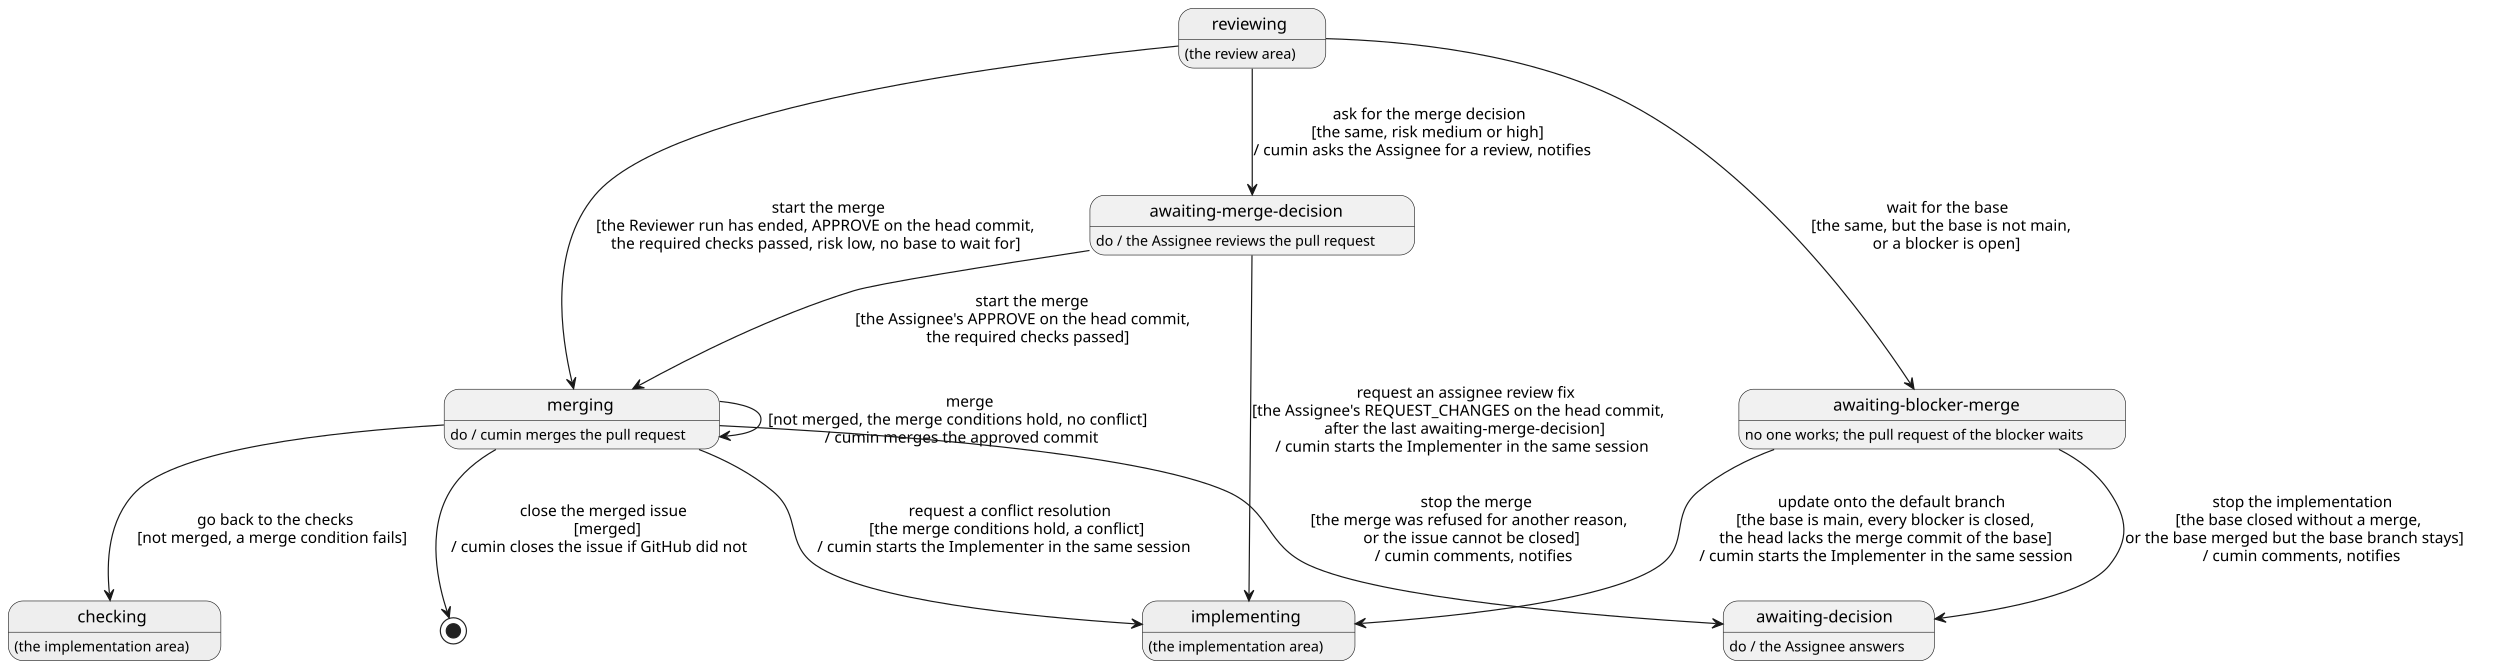
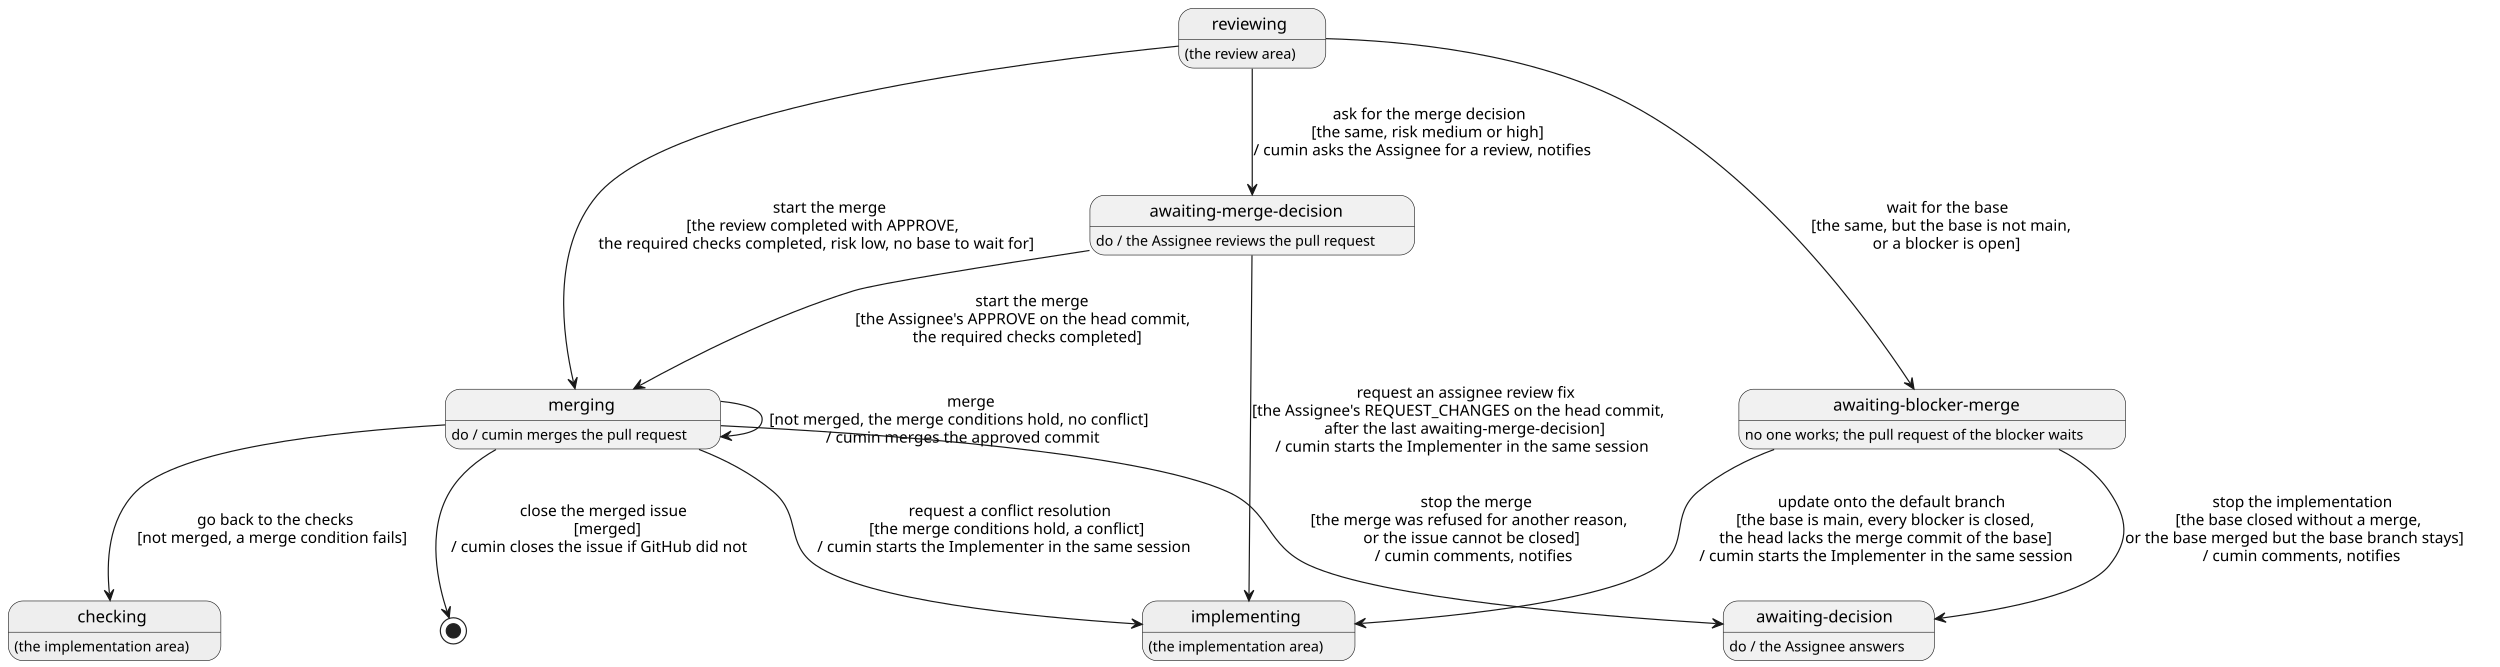
<svg xmlns="http://www.w3.org/2000/svg" contentStyleType="text/css" data-diagram-type="STATE" height="561px" preserveAspectRatio="none" style="width:2103px;height:561px;background:#FFFFFF;" version="1.1" viewBox="0 0 2103 561" width="2103px" zoomAndPan="magnify">
  <defs />
  <g>
    <g id="Reviewing">
      <rect fill="#EEEEEE" height="50.266" rx="12.5" ry="12.5" style="stroke:#181818;stroke-width:0.5;" width="123.658" x="991.57" y="7" />
      <line style="stroke:#181818;stroke-width:0.5;" x1="991.57" x2="1115.228" y1="33.297" y2="33.297" />
      <text fill="#000000" font-family="sans-serif" font-size="14" lengthAdjust="spacing" textLength="68.257" x="1019.271" y="24.995">reviewing</text>
      <text fill="#000000" font-family="sans-serif" font-size="12" lengthAdjust="spacing" textLength="103.658" x="996.57" y="49.435">(the review area)</text>
    </g>
    <g id="MergeDecision">
      <rect fill="#F1F1F1" height="50.266" rx="12.5" ry="12.5" style="stroke:#181818;stroke-width:0.5;" width="273.096" x="916.85" y="164.27" />
      <line style="stroke:#181818;stroke-width:0.5;" x1="916.85" x2="1189.946" y1="190.567" y2="190.567" />
      <text fill="#000000" font-family="sans-serif" font-size="14" lengthAdjust="spacing" textLength="172.956" x="966.92" y="182.265">awaiting-merge-decision</text>
      <text fill="#000000" font-family="sans-serif" font-size="12" lengthAdjust="spacing" textLength="253.096" x="921.85" y="206.706">do / the Assignee reviews the pull request</text>
    </g>
    <g id="Merging">
-       <rect fill="#F1F1F1" height="50.266" rx="12.5" ry="12.5" style="stroke:#181818;stroke-width:0.5;" width="231.441" x="373.67" y="327.4" />
-       <line style="stroke:#181818;stroke-width:0.5;" x1="373.67" x2="605.111" y1="353.697" y2="353.697" />
-       <text fill="#000000" font-family="sans-serif" font-size="14" lengthAdjust="spacing" textLength="58.543" x="460.119" y="345.395">merging</text>
-       <text fill="#000000" font-family="sans-serif" font-size="12" lengthAdjust="spacing" textLength="211.441" x="378.67" y="369.836">do / cumin merges the pull request</text>
+       <rect fill="#F1F1F1" height="50.266" rx="12.5" ry="12.5" style="stroke:#181818;stroke-width:0.5;" width="231.441" x="374.67" y="327.4" />
+       <line style="stroke:#181818;stroke-width:0.5;" x1="374.67" x2="606.111" y1="353.697" y2="353.697" />
+       <text fill="#000000" font-family="sans-serif" font-size="14" lengthAdjust="spacing" textLength="58.543" x="461.119" y="345.395">merging</text>
+       <text fill="#000000" font-family="sans-serif" font-size="12" lengthAdjust="spacing" textLength="211.441" x="379.67" y="369.836">do / cumin merges the pull request</text>
    </g>
    <g id="Implementing">
      <rect fill="#EEEEEE" height="50.266" rx="12.5" ry="12.5" style="stroke:#181818;stroke-width:0.5;" width="178.789" x="961" y="505.53" />
      <line style="stroke:#181818;stroke-width:0.5;" x1="961" x2="1139.789" y1="531.827" y2="531.827" />
      <text fill="#000000" font-family="sans-serif" font-size="14" lengthAdjust="spacing" textLength="97.18" x="1001.805" y="523.525">implementing</text>
      <text fill="#000000" font-family="sans-serif" font-size="12" lengthAdjust="spacing" textLength="158.789" x="966" y="547.966">(the implementation area)</text>
    </g>
    <g id="Checking">
      <rect fill="#EEEEEE" height="50.266" rx="12.5" ry="12.5" style="stroke:#181818;stroke-width:0.5;" width="178.789" x="7" y="505.53" />
      <line style="stroke:#181818;stroke-width:0.5;" x1="7" x2="185.789" y1="531.827" y2="531.827" />
      <text fill="#000000" font-family="sans-serif" font-size="14" lengthAdjust="spacing" textLength="62.638" x="65.076" y="523.525">checking</text>
      <text fill="#000000" font-family="sans-serif" font-size="12" lengthAdjust="spacing" textLength="158.789" x="12" y="547.966">(the implementation area)</text>
    </g>
    <g id="AwaitingBase">
      <rect fill="#F1F1F1" height="50.266" rx="12.5" ry="12.5" style="stroke:#181818;stroke-width:0.5;" width="325.279" x="1462.75" y="327.4" />
      <line style="stroke:#181818;stroke-width:0.5;" x1="1462.75" x2="1788.029" y1="353.697" y2="353.697" />
      <text fill="#000000" font-family="sans-serif" font-size="14" lengthAdjust="spacing" textLength="166.763" x="1542.008" y="345.395">awaiting-blocker-merge</text>
      <text fill="#000000" font-family="sans-serif" font-size="12" lengthAdjust="spacing" textLength="305.279" x="1467.75" y="369.836">no one works; the pull request of the blocker waits</text>
    </g>
    <g id="Decision">
      <rect fill="#F1F1F1" height="50.266" rx="12.5" ry="12.5" style="stroke:#181818;stroke-width:0.5;" width="177.582" x="1449.6" y="505.53" />
      <line style="stroke:#181818;stroke-width:0.5;" x1="1449.6" x2="1627.182" y1="531.827" y2="531.827" />
      <text fill="#000000" font-family="sans-serif" font-size="14" lengthAdjust="spacing" textLength="122.397" x="1477.192" y="523.525">awaiting-decision</text>
      <text fill="#000000" font-family="sans-serif" font-size="12" lengthAdjust="spacing" textLength="157.582" x="1454.6" y="547.966">do / the Assignee answers</text>
    </g>
    <ellipse cx="381.39" cy="530.67" fill="none" rx="11" ry="11" style="stroke:#222222;stroke-width:1;" />
    <ellipse cx="381.39" cy="530.67" fill="#222222" rx="6" ry="6" style="stroke:#222222;stroke-width:1;" />
    <g class="link" data-entity-1="Reviewing" data-entity-2="Merging" data-source-line="29" data-uid="lnk2" id="link_Reviewing_Merging">
-       <path d="M991.27,38.71 C860.41,51.83 563.28,89.36 500.39,164.27 C461.66,210.42 471.77,281.823 481.13,321.123" fill="none" id="Reviewing-to-Merging" style="stroke:#181818;stroke-width:1;" />
-       <polygon fill="#181818" points="482.52,326.96,484.326,317.278,481.362,322.096,476.544,319.132,482.52,326.96" style="stroke:#181818;stroke-width:1;" />
-       <text fill="#000000" font-family="sans-serif" font-size="13" lengthAdjust="spacing" textLength="102.134" x="649.211" y="178.967">start the merge</text>
-       <text fill="#000000" font-family="sans-serif" font-size="13" lengthAdjust="spacing" textLength="397.776" x="501.39" y="194.1">[the Reviewer run has ended, APPROVE on the head commit,</text>
-       <text fill="#000000" font-family="sans-serif" font-size="13" lengthAdjust="spacing" textLength="372.753" x="513.901" y="209.232">the required checks passed, risk low, no base to wait for]</text>
+       <path d="M991.52,38.77 C861.19,52.01 565.23,89.75 502.39,164.27 C463.54,210.34 473.226,281.775 482.336,321.095" fill="none" id="Reviewing-to-Merging" style="stroke:#181818;stroke-width:1;" />
+       <polygon fill="#181818" points="483.69,326.94,485.555,317.269,482.562,322.069,477.762,319.075,483.69,326.94" style="stroke:#181818;stroke-width:1;" />
+       <text fill="#000000" font-family="sans-serif" font-size="13" lengthAdjust="spacing" textLength="102.134" x="650.18" y="178.967">start the merge</text>
+       <text fill="#000000" font-family="sans-serif" font-size="13" lengthAdjust="spacing" textLength="247.844" x="577.324" y="194.1">[the review completed with APPROVE,</text>
+       <text fill="#000000" font-family="sans-serif" font-size="13" lengthAdjust="spacing" textLength="395.713" x="503.39" y="209.232">the required checks completed, risk low, no base to wait for]</text>
    </g>
    <g class="link" data-entity-1="Reviewing" data-entity-2="MergeDecision" data-source-line="30" data-uid="lnk3" id="link_Reviewing_MergeDecision">
      <path d="M1053.39,57.74 C1053.39,86.81 1053.39,128.89 1053.39,157.91" fill="none" id="Reviewing-to-MergeDecision" style="stroke:#181818;stroke-width:1;" />
      <polygon fill="#181818" points="1053.39,163.91,1057.39,154.91,1053.39,158.91,1049.39,154.91,1053.39,163.91" style="stroke:#181818;stroke-width:1;" />
      <text fill="#000000" font-family="sans-serif" font-size="13" lengthAdjust="spacing" textLength="173.85" x="1121.148" y="100.337">ask for the merge decision</text>
      <text fill="#000000" font-family="sans-serif" font-size="13" lengthAdjust="spacing" textLength="210" x="1103.073" y="115.47">[the same, risk medium or high]</text>
      <text fill="#000000" font-family="sans-serif" font-size="13" lengthAdjust="spacing" textLength="307.366" x="1054.39" y="130.602">/ cumin asks the Assignee for a review, notifies</text>
    </g>
    <g class="link" data-entity-1="MergeDecision" data-entity-2="Merging" data-source-line="31" data-uid="lnk4" id="link_MergeDecision_Merging">
-       <path d="M916.49,210.7 C832.61,223.46 737.71,238.59 718.39,244.53 C650.66,265.39 582.515,299.633 537.545,324.203" fill="none" id="MergeDecision-to-Merging" style="stroke:#181818;stroke-width:1;" />
-       <polygon fill="#181818" points="532.28,327.08,542.096,326.275,536.668,324.683,538.26,319.255,532.28,327.08" style="stroke:#181818;stroke-width:1;" />
+       <path d="M916.49,210.69 C832.61,223.44 737.71,238.57 718.39,244.53 C650.92,265.37 583.1,299.613 538.34,324.183" fill="none" id="MergeDecision-to-Merging" style="stroke:#181818;stroke-width:1;" />
+       <polygon fill="#181818" points="533.08,327.07,542.894,326.246,537.463,324.664,539.045,319.233,533.08,327.07" style="stroke:#181818;stroke-width:1;" />
      <text fill="#000000" font-family="sans-serif" font-size="13" lengthAdjust="spacing" textLength="102.134" x="820.464" y="257.597">start the merge</text>
      <text fill="#000000" font-family="sans-serif" font-size="13" lengthAdjust="spacing" textLength="304.281" x="719.39" y="272.73">[the Assignee's APPROVE on the head commit,</text>
-       <text fill="#000000" font-family="sans-serif" font-size="13" lengthAdjust="spacing" textLength="184.691" x="779.185" y="287.863">the required checks passed]</text>
+       <text fill="#000000" font-family="sans-serif" font-size="13" lengthAdjust="spacing" textLength="207.651" x="767.705" y="287.863">the required checks completed]</text>
    </g>
    <g class="link" data-entity-1="MergeDecision" data-entity-2="Implementing" data-source-line="32" data-uid="lnk5" id="link_MergeDecision_Implementing">
      <path d="M1053.18,214.8 C1052.63,277.4 1051.213,437.14 1050.663,499.49" fill="none" id="MergeDecision-to-Implementing" style="stroke:#181818;stroke-width:1;" />
      <polygon fill="#181818" points="1050.61,505.49,1054.689,496.526,1050.654,500.49,1046.689,496.455,1050.61,505.49" style="stroke:#181818;stroke-width:1;" />
      <text fill="#000000" font-family="sans-serif" font-size="13" lengthAdjust="spacing" textLength="199.208" x="1141.21" y="334.597">request an assignee review fix</text>
      <text fill="#000000" font-family="sans-serif" font-size="13" lengthAdjust="spacing" textLength="375.248" x="1053.19" y="349.73">[the Assignee's REQUEST_CHANGES on the head commit,</text>
      <text fill="#000000" font-family="sans-serif" font-size="13" lengthAdjust="spacing" textLength="253.836" x="1113.896" y="364.863">after the last awaiting-merge-decision]</text>
      <text fill="#000000" font-family="sans-serif" font-size="13" lengthAdjust="spacing" textLength="336.134" x="1072.747" y="379.995">/ cumin starts the Implementer in the same session</text>
    </g>
    <g class="link" data-entity-1="Reviewing" data-entity-2="AwaitingBase" data-source-line="33" data-uid="lnk6" id="link_Reviewing_AwaitingBase">
      <path d="M1115.43,32.51 C1182.11,34.3 1289.44,44.48 1370.39,87.27 C1482.85,146.7 1571.586,268.982 1606.746,322.272" fill="none" id="Reviewing-to-AwaitingBase" style="stroke:#181818;stroke-width:1;" />
      <polygon fill="#181818" points="1610.05,327.28,1608.432,317.565,1607.296,323.106,1601.755,321.971,1610.05,327.28" style="stroke:#181818;stroke-width:1;" />
      <text fill="#000000" font-family="sans-serif" font-size="13" lengthAdjust="spacing" textLength="109.903" x="1587.071" y="178.967">wait for the base</text>
      <text fill="#000000" font-family="sans-serif" font-size="13" lengthAdjust="spacing" textLength="237.066" x="1523.49" y="194.1">[the same, but the base is not main,</text>
      <text fill="#000000" font-family="sans-serif" font-size="13" lengthAdjust="spacing" textLength="133.529" x="1575.258" y="209.232">or a blocker is open]</text>
    </g>
    <g class="link" data-entity-1="AwaitingBase" data-entity-2="Implementing" data-source-line="34" data-uid="lnk7" id="link_AwaitingBase_Implementing">
      <path d="M1492.41,378.08 C1469.39,386.6 1446.93,398.08 1428.39,413.53 C1404.58,433.39 1421.55,457.4 1396.39,475.53 C1356.45,504.34 1234.484,517.937 1145.914,524.347" fill="none" id="AwaitingBase-to-Implementing" style="stroke:#181818;stroke-width:1;" />
      <polygon fill="#181818" points="1139.93,524.78,1149.195,528.12,1144.917,524.419,1148.618,520.141,1139.93,524.78" style="stroke:#181818;stroke-width:1;" />
      <text fill="#000000" font-family="sans-serif" font-size="13" lengthAdjust="spacing" textLength="203.842" x="1495.536" y="426.597">update onto the default branch</text>
      <text fill="#000000" font-family="sans-serif" font-size="13" lengthAdjust="spacing" textLength="274.136" x="1460.389" y="441.73">[the base is main, every blocker is closed,</text>
      <text fill="#000000" font-family="sans-serif" font-size="13" lengthAdjust="spacing" textLength="302.529" x="1446.192" y="456.863">the head lacks the merge commit of the base]</text>
      <text fill="#000000" font-family="sans-serif" font-size="13" lengthAdjust="spacing" textLength="336.134" x="1429.39" y="471.995">/ cumin starts the Implementer in the same session</text>
    </g>
    <g class="link" data-entity-1="AwaitingBase" data-entity-2="Decision" data-source-line="35" data-uid="lnk8" id="link_AwaitingBase_Decision">
      <path d="M1732.02,378.04 C1748.75,386.56 1763.94,398.05 1774.39,413.53 C1789.82,436.37 1791.56,453.98 1774.39,475.53 C1755.96,498.67 1692.406,511.925 1633.556,519.895" fill="none" id="AwaitingBase-to-Decision" style="stroke:#181818;stroke-width:1;" />
      <polygon fill="#181818" points="1627.61,520.7,1637.065,523.456,1632.565,520.029,1635.992,515.528,1627.61,520.7" style="stroke:#181818;stroke-width:1;" />
      <text fill="#000000" font-family="sans-serif" font-size="13" lengthAdjust="spacing" textLength="160.678" x="1861.113" y="426.597">stop the implementation</text>
      <text fill="#000000" font-family="sans-serif" font-size="13" lengthAdjust="spacing" textLength="223.019" x="1829.943" y="441.73">[the base closed without a merge,</text>
      <text fill="#000000" font-family="sans-serif" font-size="13" lengthAdjust="spacing" textLength="307.665" x="1787.62" y="456.863">or the base merged but the base branch stays]</text>
      <text fill="#000000" font-family="sans-serif" font-size="13" lengthAdjust="spacing" textLength="177.208" x="1852.849" y="471.995">/ cumin comments, notifies</text>
    </g>
    <g class="link" data-entity-1="Merging" data-entity-2="Merging" data-source-line="36" data-uid="lnk9" id="link_Merging_Merging">
-       <path d="M605.36,337.65 C625.84,339.61 640.12,344.57 640.12,352.53 C640.12,360.5 631.813,364.888 611.333,366.848" fill="none" id="Merging-to-Merging" style="stroke:#181818;stroke-width:1;" />
-       <polygon fill="#181818" points="605.36,367.42,614.7,370.544,610.337,366.944,613.938,362.581,605.36,367.42" style="stroke:#181818;stroke-width:1;" />
-       <text fill="#000000" font-family="sans-serif" font-size="13" lengthAdjust="spacing" textLength="42.256" x="795.611" y="342.097">merge</text>
-       <text fill="#000000" font-family="sans-serif" font-size="13" lengthAdjust="spacing" textLength="341.237" x="646.12" y="357.23">[not merged, the merge conditions hold, no conflict]</text>
-       <text fill="#000000" font-family="sans-serif" font-size="13" lengthAdjust="spacing" textLength="246.156" x="693.661" y="372.363">/ cumin merges the approved commit</text>
+       <path d="M606.36,337.65 C626.84,339.61 641.12,344.57 641.12,352.53 C641.12,360.5 632.813,364.888 612.333,366.848" fill="none" id="Merging-to-Merging" style="stroke:#181818;stroke-width:1;" />
+       <polygon fill="#181818" points="606.36,367.42,615.7,370.544,611.337,366.944,614.938,362.581,606.36,367.42" style="stroke:#181818;stroke-width:1;" />
+       <text fill="#000000" font-family="sans-serif" font-size="13" lengthAdjust="spacing" textLength="42.256" x="796.611" y="342.097">merge</text>
+       <text fill="#000000" font-family="sans-serif" font-size="13" lengthAdjust="spacing" textLength="341.237" x="647.12" y="357.23">[not merged, the merge conditions hold, no conflict]</text>
+       <text fill="#000000" font-family="sans-serif" font-size="13" lengthAdjust="spacing" textLength="246.156" x="694.661" y="372.363">/ cumin merges the approved commit</text>
    </g>
    <g class="link" data-entity-1="Merging" data-entity-2=".end." data-source-line="37" data-uid="lnk11" id="link_Merging_.end.">
-       <path d="M417.15,378.11 C401.75,386.83 387.42,398.39 378.39,413.53 C357.94,447.83 369.057,492.846 375.987,514.066" fill="none" id="Merging-to-*end*" style="stroke:#181818;stroke-width:1;" />
-       <polygon fill="#181818" points="377.85,519.77,378.858,509.973,376.298,515.017,371.254,512.456,377.85,519.77" style="stroke:#181818;stroke-width:1;" />
+       <path d="M417.23,378.15 C401.8,386.86 387.46,398.39 378.39,413.53 C357.88,447.8 369.023,492.828 375.973,514.058" fill="none" id="Merging-to-*end*" style="stroke:#181818;stroke-width:1;" />
+       <polygon fill="#181818" points="377.84,519.76,378.841,509.962,376.284,515.008,371.238,512.451,377.84,519.76" style="stroke:#181818;stroke-width:1;" />
      <text fill="#000000" font-family="sans-serif" font-size="13" lengthAdjust="spacing" textLength="151.119" x="437.315" y="434.097">close the merged issue</text>
      <text fill="#000000" font-family="sans-serif" font-size="13" lengthAdjust="spacing" textLength="60.652" x="482.549" y="449.23">[merged]</text>
      <text fill="#000000" font-family="sans-serif" font-size="13" lengthAdjust="spacing" textLength="266.97" x="379.39" y="464.363">/ cumin closes the issue if GitHub did not</text>
    </g>
    <g class="link" data-entity-1="Merging" data-entity-2="Checking" data-source-line="38" data-uid="lnk12" id="link_Merging_Checking">
-       <path d="M373.41,357.49 C276.97,363.33 149.97,377.78 114.39,413.53 C90.65,437.4 89.448,472.768 92.018,499.148" fill="none" id="Merging-to-Checking" style="stroke:#181818;stroke-width:1;" />
+       <path d="M374.57,357.42 C277.83,363.22 150.13,377.64 114.39,413.53 C90.64,437.39 89.448,472.768 92.018,499.148" fill="none" id="Merging-to-Checking" style="stroke:#181818;stroke-width:1;" />
      <polygon fill="#181818" points="92.6,505.12,95.709,495.775,92.115,500.144,87.746,496.55,92.6,505.12" style="stroke:#181818;stroke-width:1;" />
      <text fill="#000000" font-family="sans-serif" font-size="13" lengthAdjust="spacing" textLength="142.848" x="165.768" y="441.597">go back to the checks</text>
      <text fill="#000000" font-family="sans-serif" font-size="13" lengthAdjust="spacing" textLength="243.604" x="115.39" y="456.73">[not merged, a merge condition fails]</text>
    </g>
    <g class="link" data-entity-1="Merging" data-entity-2="Implementing" data-source-line="39" data-uid="lnk13" id="link_Merging_Implementing">
-       <path d="M588.03,378.13 C610.15,386.81 632.38,398.34 650.39,413.53 C674.75,434.08 660.03,457.64 686.39,475.53 C729.88,505.04 861.793,518.582 954.813,524.772" fill="none" id="Merging-to-Implementing" style="stroke:#181818;stroke-width:1;" />
+       <path d="M588,378.06 C610.13,386.75 632.38,398.31 650.39,413.53 C674.73,434.1 660.03,457.64 686.39,475.53 C729.88,505.04 861.793,518.582 954.813,524.772" fill="none" id="Merging-to-Implementing" style="stroke:#181818;stroke-width:1;" />
      <polygon fill="#181818" points="960.8,525.17,952.086,520.581,955.811,524.838,951.554,528.564,960.8,525.17" style="stroke:#181818;stroke-width:1;" />
      <text fill="#000000" font-family="sans-serif" font-size="13" lengthAdjust="spacing" textLength="182.273" x="764.32" y="434.097">request a conflict resolution</text>
      <text fill="#000000" font-family="sans-serif" font-size="13" lengthAdjust="spacing" textLength="248.815" x="731.049" y="449.23">[the merge conditions hold, a conflict]</text>
      <text fill="#000000" font-family="sans-serif" font-size="13" lengthAdjust="spacing" textLength="336.134" x="687.39" y="464.363">/ cumin starts the Implementer in the same session</text>
    </g>
    <g class="link" data-entity-1="Merging" data-entity-2="Decision" data-source-line="40" data-uid="lnk14" id="link_Merging_Decision">
-       <path d="M605.35,358.05 C741.61,364.8 958.49,380.44 1032.39,413.53 C1070.02,430.38 1063.88,458.44 1101.39,475.53 C1161.57,502.96 1333.992,517.663 1443.362,524.553" fill="none" id="Merging-to-Decision" style="stroke:#181818;stroke-width:1;" />
+       <path d="M606.44,358.09 C742.46,364.86 958.68,380.52 1032.39,413.53 C1070.02,430.39 1063.88,458.44 1101.39,475.53 C1161.57,502.96 1333.992,517.663 1443.362,524.553" fill="none" id="Merging-to-Decision" style="stroke:#181818;stroke-width:1;" />
      <polygon fill="#181818" points="1449.35,524.93,1440.619,520.372,1444.36,524.616,1440.116,528.356,1449.35,524.93" style="stroke:#181818;stroke-width:1;" />
      <text fill="#000000" font-family="sans-serif" font-size="13" lengthAdjust="spacing" textLength="99.931" x="1194.99" y="426.597">stop the merge</text>
      <text fill="#000000" font-family="sans-serif" font-size="13" lengthAdjust="spacing" textLength="285.13" x="1102.39" y="441.73">[the merge was refused for another reason,</text>
      <text fill="#000000" font-family="sans-serif" font-size="13" lengthAdjust="spacing" textLength="196.39" x="1146.76" y="456.863">or the issue cannot be closed]</text>
      <text fill="#000000" font-family="sans-serif" font-size="13" lengthAdjust="spacing" textLength="177.208" x="1156.351" y="471.995">/ cumin comments, notifies</text>
    </g>
  </g>
</svg>
